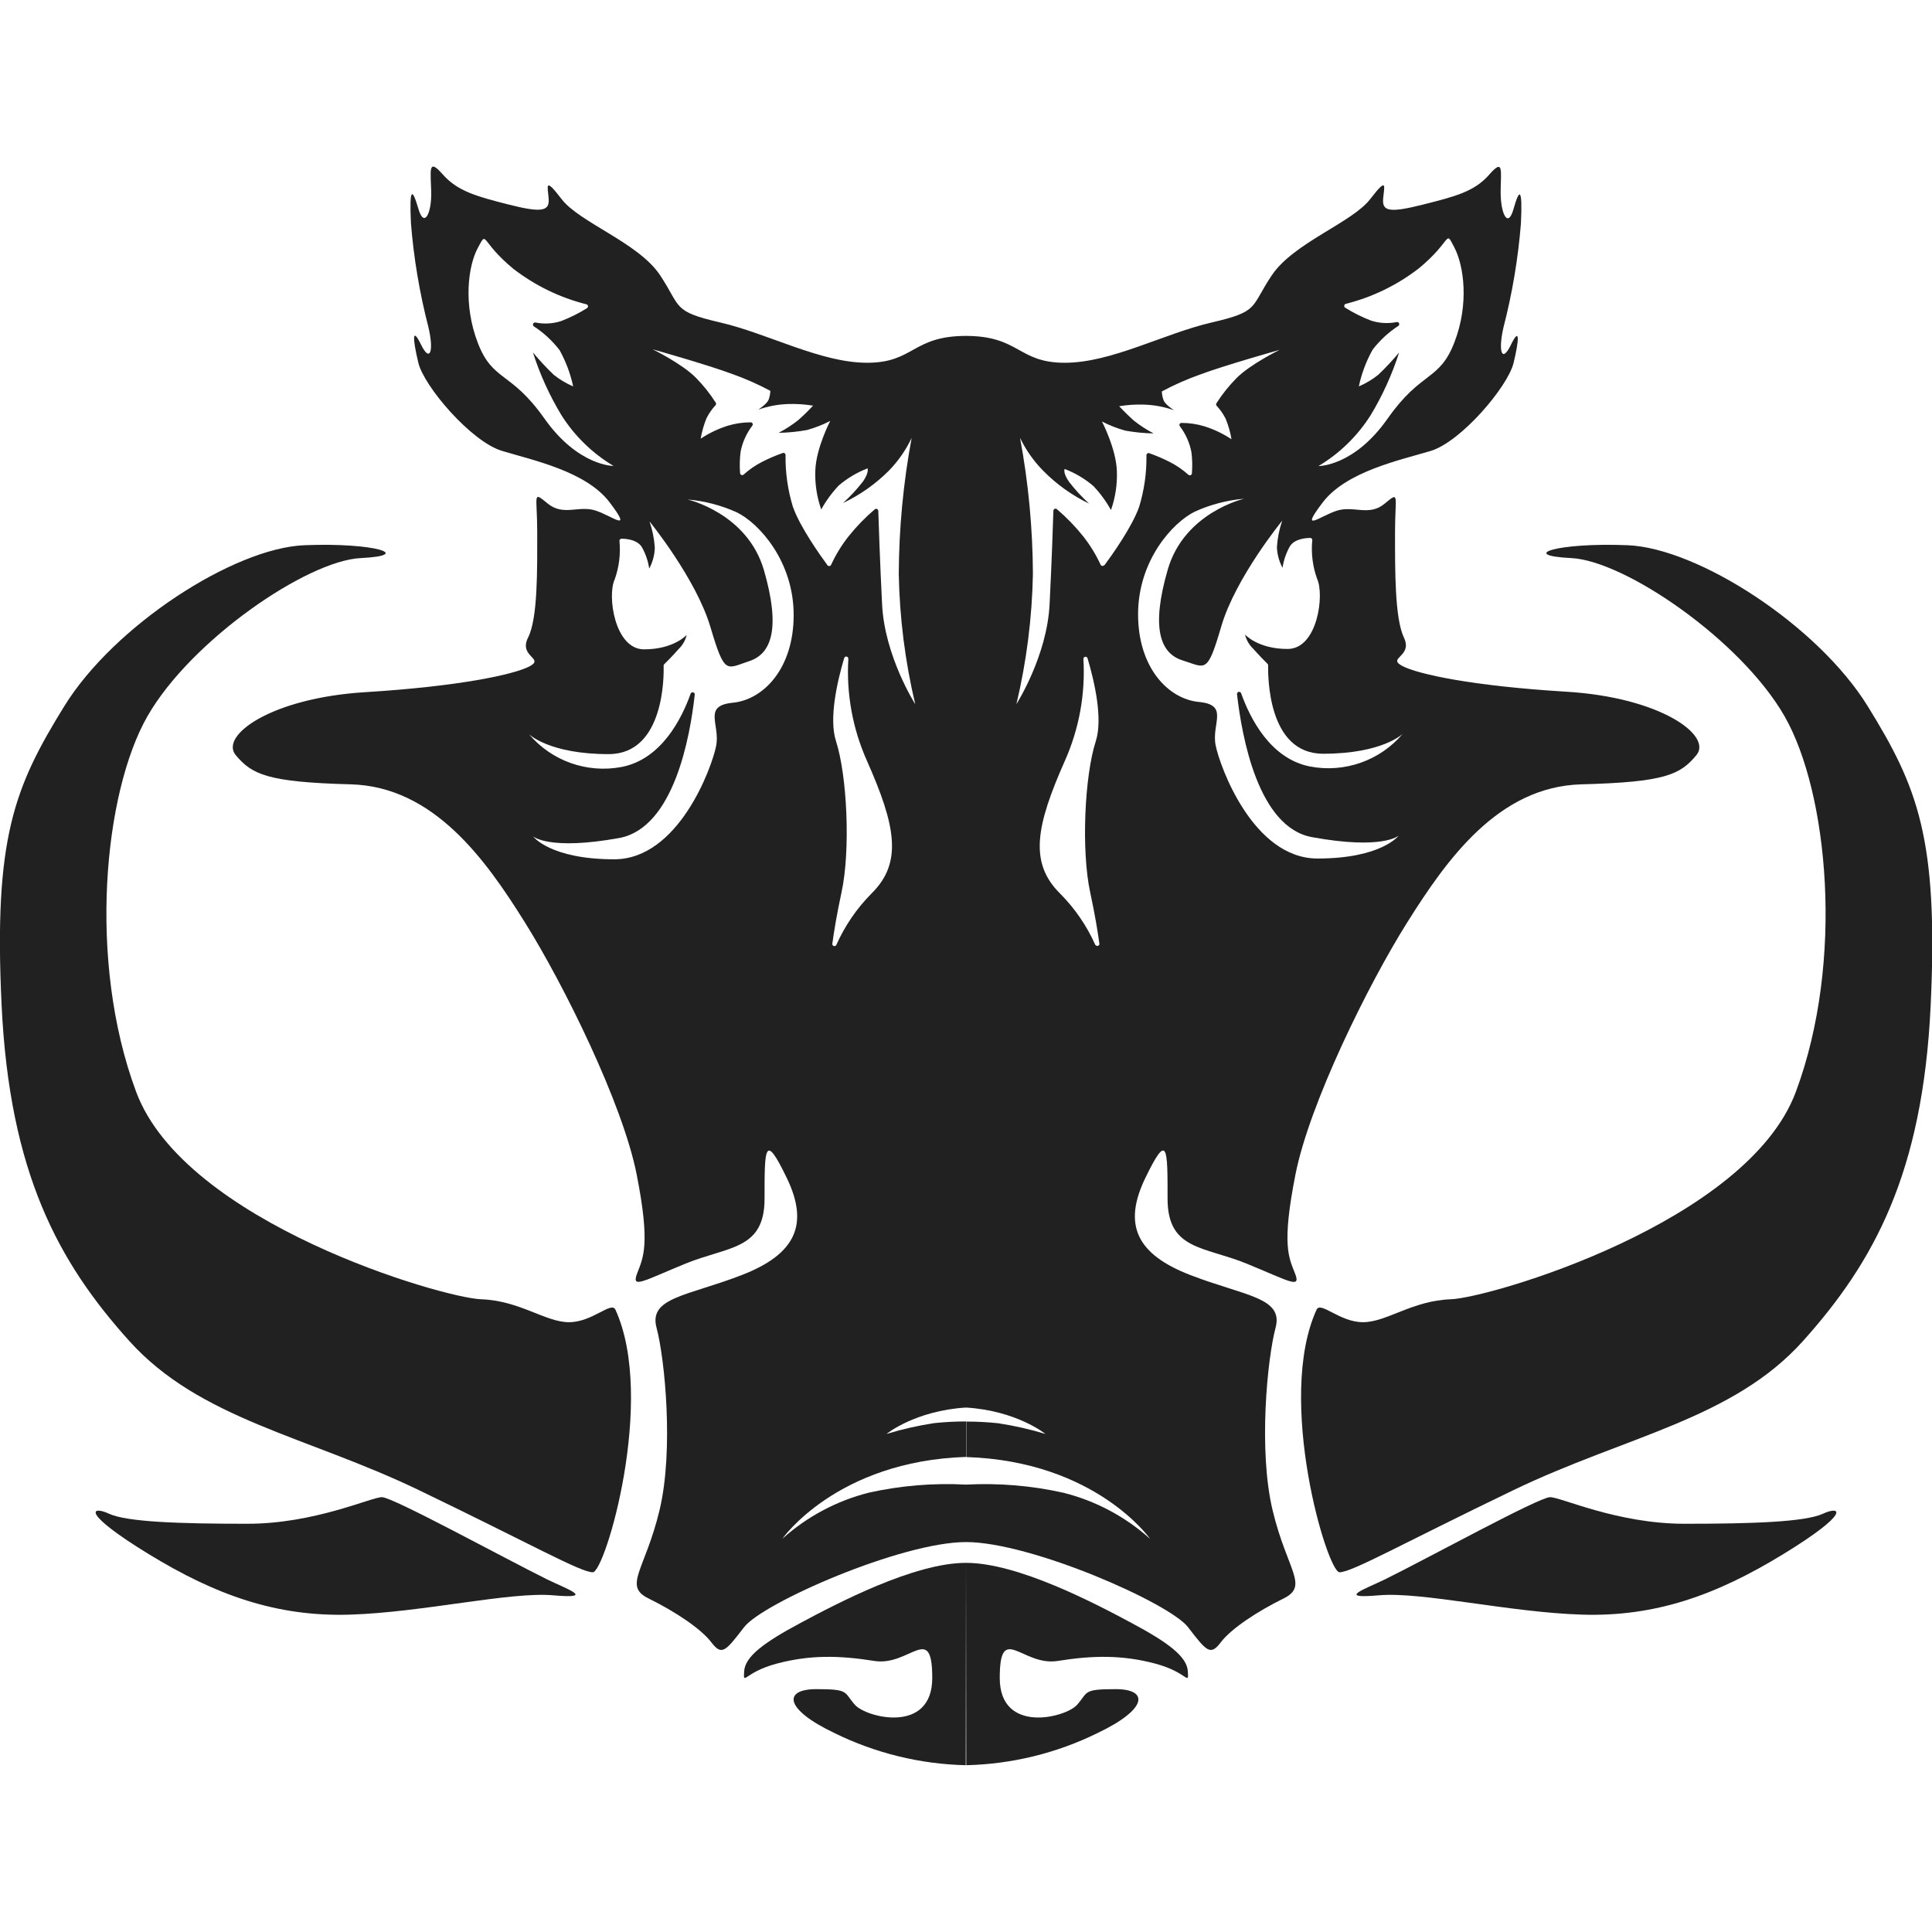
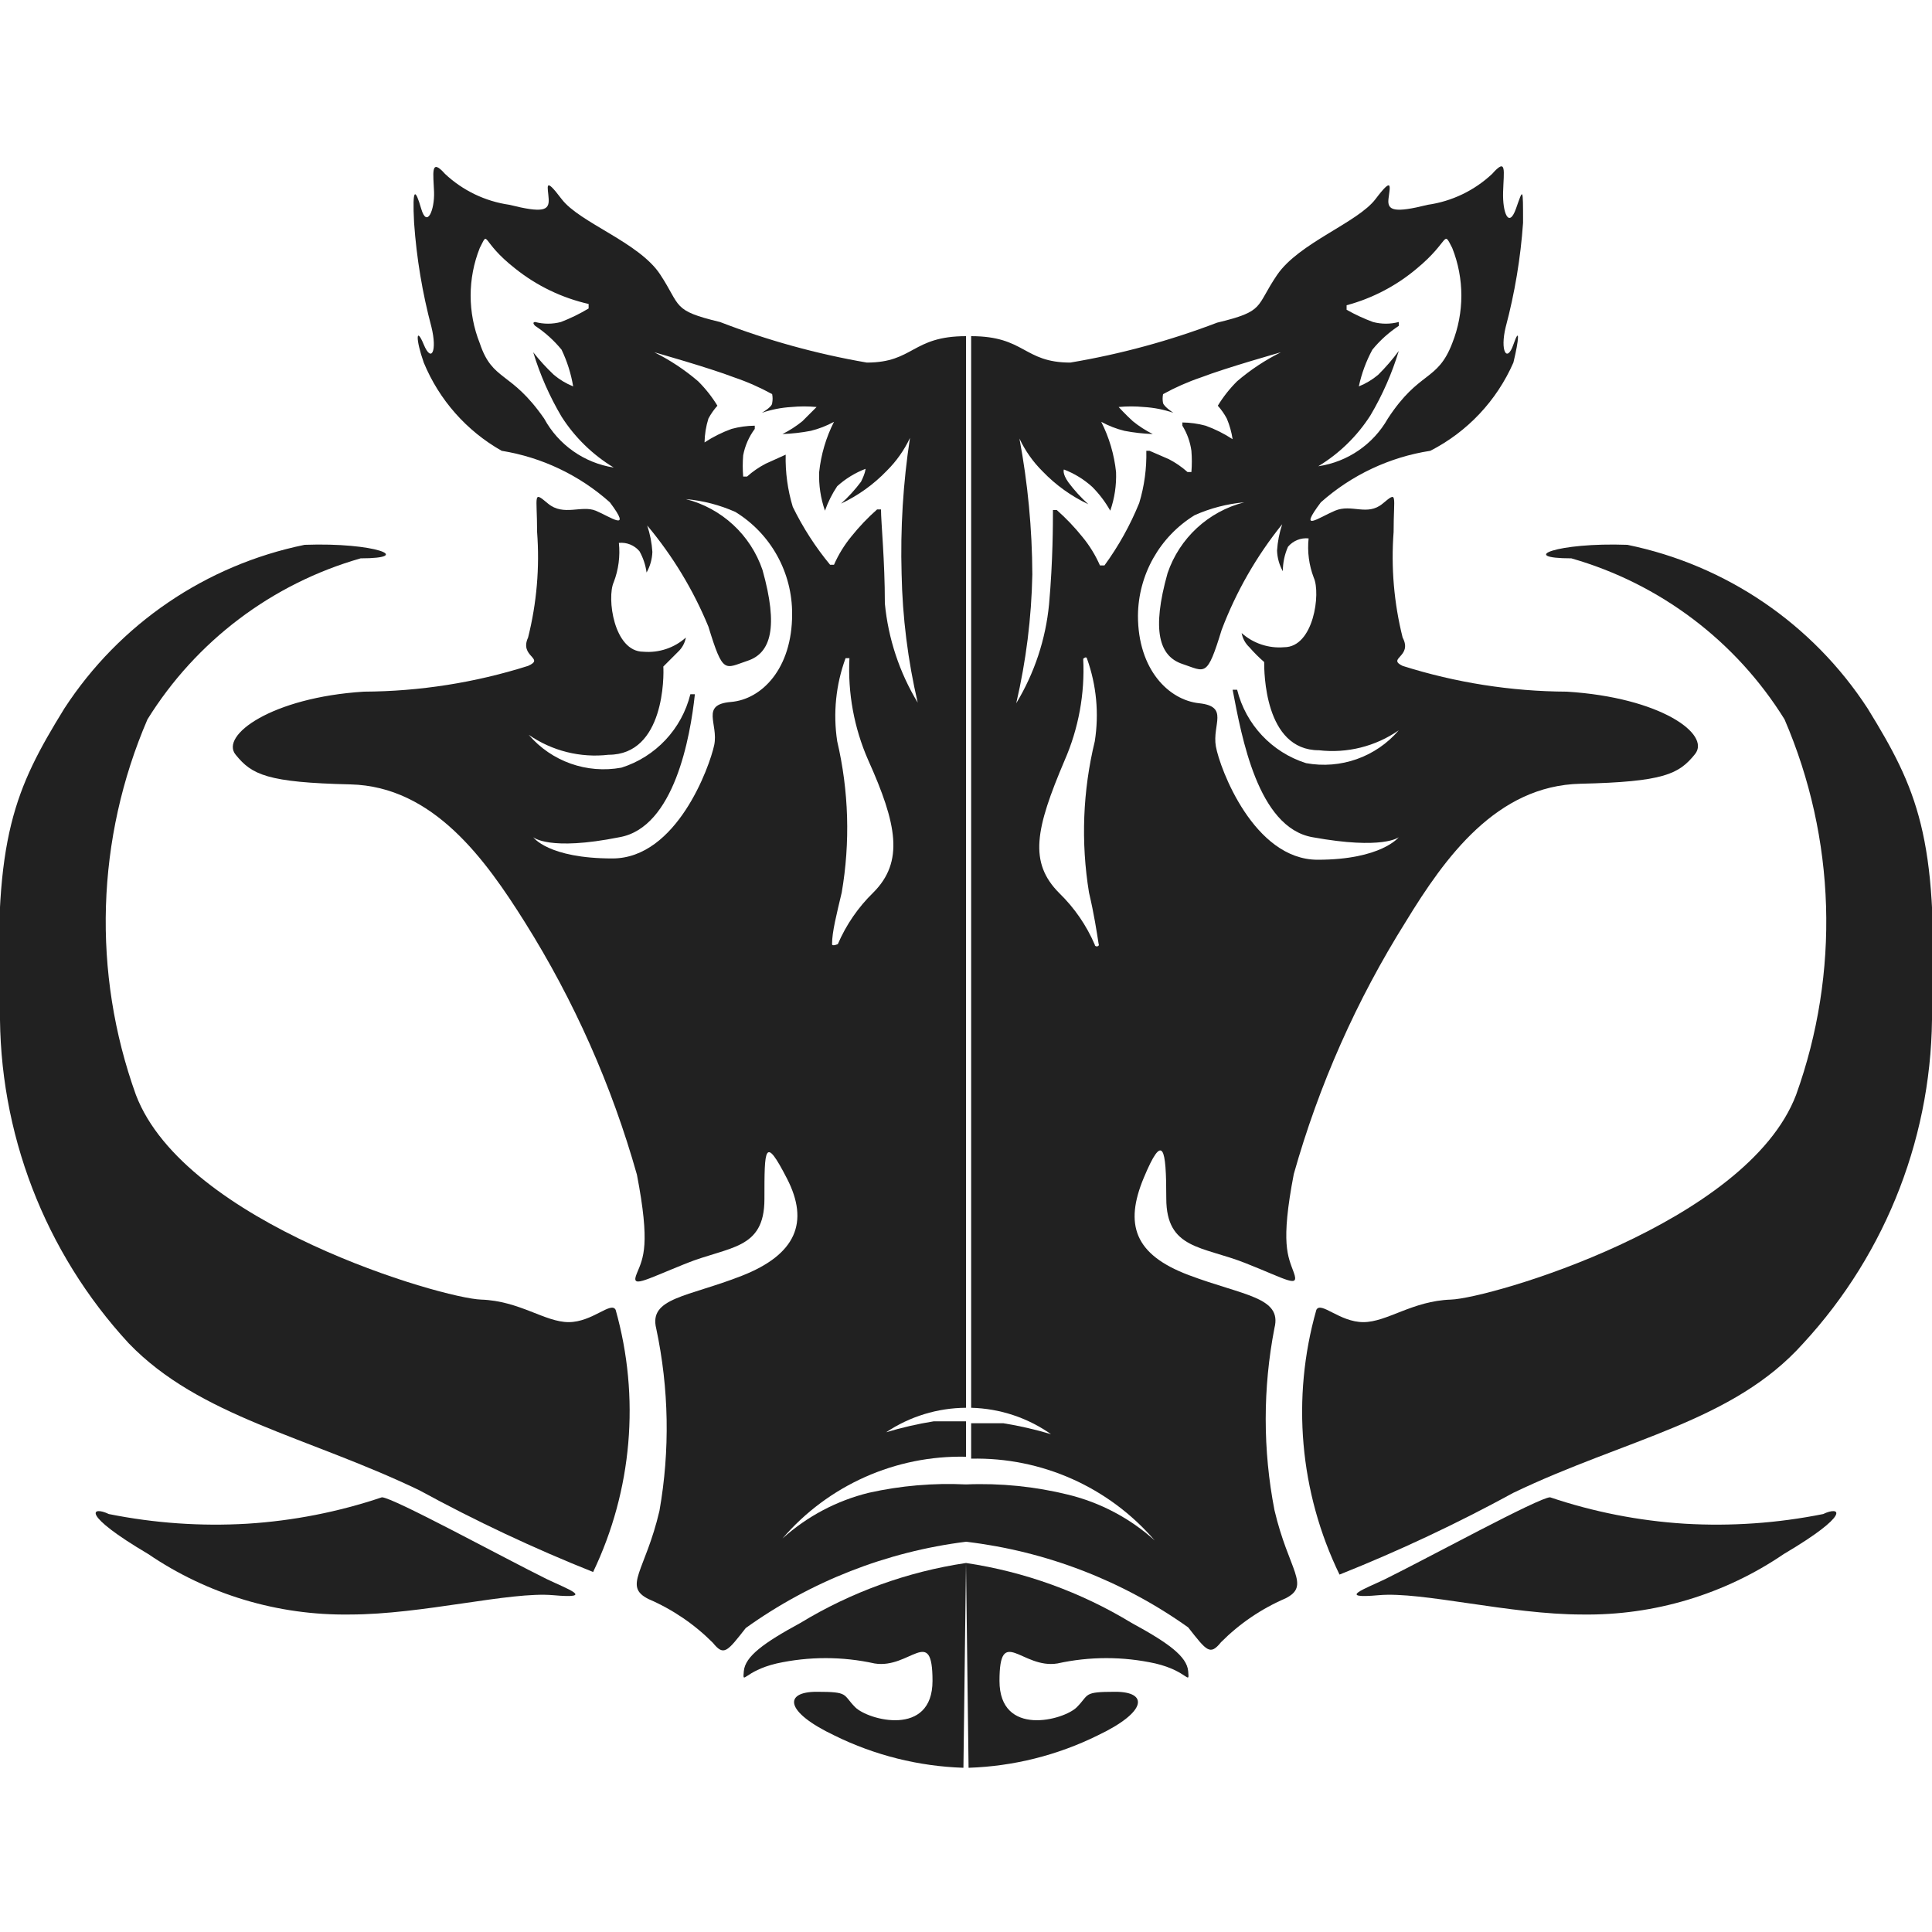
- <svg xmlns="http://www.w3.org/2000/svg" viewBox="0 0 300 300">
-   <g id="warthog">
-     <g id="right">
-       <path d="M150,242.68c8.07,0,20,6.28,25.7,9.33s8.62,5.22,8.75,7.53,0,.13-5.08-1.22-9.63-1.29-15.13-.41-9-6.11-9,2.64,10.22,6.18,12,4.18.83-2.44,6-2.44,5,3.1-2.8,6.81a48.72,48.72,0,0,1-20.4,5Z" transform="translate(0)" fill="#212121" />
-       <path d="M215.06,245.24c6.55-3.22,23.91-12.76,25.63-12.76s10.43,4.13,20.88,4.13,18.72-.27,21.5-1.56,4.4-.2-6.11,6.24-19.94,9.77-31.26,9.43-24.89-3.59-31.61-3S212,246.74,215.06,245.24Z" transform="translate(0)" fill="#212121" />
-       <path d="M204.43,203.38c.63-1.39,3.56,1.93,7.22,1.93s7.63-3.35,13.63-3.56,46-11.86,53.58-32.21,5-46.53-1.76-58.33S252.33,87.07,244,86.66s-2.26-2.44,8.72-2,29.57,12.48,37.3,25,11,20.49,9.77,46.53S290.93,196,280,208.2s-27.54,14.78-45,23.19-25.09,12.75-27,12.75S198.09,217.29,204.43,203.38Z" transform="translate(0)" fill="#212121" />
-       <path d="M243.25,107.41c-14.58-.88-23.05-2.71-25.5-4S219.43,102,218,99s-1.38-10.47-1.38-16.32.77-6.45-1.64-4.45-4.82.21-7.46,1.09-5.8,3.53-2.14-1.29,12-6.58,16.75-8,12-10,12.89-13.65,1-5.75-.41-2.83-2,1-1.15-2.72a94.49,94.49,0,0,0,2.71-16.14c.27-5.76-.27-5.36-1.15-2.24s-2,.68-2-2.57.55-5.43-1.76-2.78S226,30.5,220.87,31.79s-6.24,1-6.1-.88.81-3.66-2,0-11.87,6.78-15.26,11.8-1.86,5.63-9.34,7.36-15.56,6.26-22.84,6.26-7-4.17-15.36-4.17v166.4c7.94.49,12.36,4.1,12.36,4.1A53,53,0,0,0,155,221a47.68,47.68,0,0,0-4.95-.26v5.51c20.11.64,28.54,12.71,28.54,12.71a31.63,31.63,0,0,0-13.48-7.17A55.8,55.8,0,0,0,150,230.53v8.92c10.07,0,31.59,9.46,34.48,13.22s3.47,4.48,5.09,2.34,5.74-4.83,9.74-6.8.54-4.34-1.7-13.7-.81-23.6.46-28.33-4.78-4.93-13.23-8.19-10.47-7.88-7-15.06,3.46-4.78,3.46,3.21,5.65,7.37,12.26,10.07,8.5,4,7.53,1.53-2.1-4.4.07-15.38,11.26-29.44,17.36-39.14,14.11-21.09,27.06-21.43,15.33-1.49,17.84-4.54S257.84,108.3,243.25,107.41ZM214,58.21A13,13,0,0,1,211,60a20.24,20.24,0,0,1,2.14-5.7,16.12,16.12,0,0,1,4-3.7.33.33,0,0,0-.26-.59,7.91,7.91,0,0,1-4-.23,23.41,23.41,0,0,1-4-2,.33.33,0,0,1,.1-.6,30.81,30.81,0,0,0,11.35-5.52c5.24-4.32,4-6.1,5.49-3.26s2.34,8.8,0,14.81S220.7,57.55,215.47,65s-10.74,7.37-10.74,7.37a24.33,24.33,0,0,0,8.09-7.88,45.53,45.53,0,0,0,4.43-9.75A40.4,40.4,0,0,1,214,58.21Zm-43.91,88.54a26.77,26.77,0,0,0-5.48-8c-4.83-4.78-3.76-10.48.76-20.65a33.87,33.87,0,0,0,2.86-15.77.33.33,0,0,1,.65-.1c1.07,3.61,2.4,9.39,1.27,12.87-1.73,5.34-2.28,16.94-.86,23.5.74,3.41,1.18,6.15,1.43,8A.33.33,0,0,1,170.13,146.75Zm1.37-59a.33.33,0,0,1-.56-.06,22,22,0,0,0-2.7-4.41,30.89,30.89,0,0,0-4.08-4.21.33.33,0,0,0-.55.24c-.06,2-.26,7.92-.59,14.52-.4,8.07-5.15,15.5-5.15,15.5a95.28,95.28,0,0,0,2.56-20.21,118.29,118.29,0,0,0-2-21.14A18.82,18.82,0,0,0,162,73.11a25.5,25.5,0,0,0,7.12,5.09A25.86,25.86,0,0,1,166,74.82c-1-1.43-.68-2-.68-2a15.41,15.41,0,0,1,4.45,2.64,18.28,18.28,0,0,1,2.74,3.74,16.35,16.35,0,0,0,.92-6c-.1-3.51-2.32-7.75-2.32-7.75a18.63,18.63,0,0,0,3.64,1.42,27.37,27.37,0,0,0,4.38.43,19.06,19.06,0,0,1-3.08-2c-1.12-1-2.27-2.22-2.27-2.22a19.72,19.72,0,0,1,3.92-.25,15.26,15.26,0,0,1,4.58.87s-1.31-.87-1.58-1.5a4.43,4.43,0,0,1-.29-1.42,43.09,43.09,0,0,1,5.9-2.61c3.9-1.46,12.38-3.84,12.38-3.84s-4.58,2.24-6.71,4.41a23.41,23.41,0,0,0-3.1,3.89.32.32,0,0,0,.05.39,8.87,8.87,0,0,1,1.39,2,15.16,15.16,0,0,1,.91,3.19,16.46,16.46,0,0,0-4.17-2,12.16,12.16,0,0,0-3.59-.54.32.32,0,0,0-.26.52A9.62,9.62,0,0,1,185,70.18a16.23,16.23,0,0,1,.08,3.33.33.33,0,0,1-.55.21,13.46,13.46,0,0,0-2.92-2,26.66,26.66,0,0,0-3.16-1.35.33.33,0,0,0-.43.32,26.17,26.17,0,0,1-1.13,8C175.79,81.84,172.56,86.34,171.5,87.77ZM203.77,130c11,2,13.42-.25,13.42-.25s-2.64,3.56-12.61,3.56-15.16-14.24-15.82-17.6,2.14-6.26-2.59-6.71-9.45-5.28-9.45-13.62,5.36-14.24,8.82-15.94a23.5,23.5,0,0,1,7.66-2s-9.29,2.1-11.87,11-1.28,13,2.31,14.11,3.8,2.24,6-5.29,9.46-16.41,9.46-16.41a15.87,15.87,0,0,0-.82,4.09,7.35,7.35,0,0,0,.87,3.23,9.63,9.63,0,0,1,1.14-3.33c.71-1.16,2.42-1.3,3.16-1.31a.32.32,0,0,1,.32.35,13.77,13.77,0,0,0,.75,6c1.16,2.48.07,10.89-4.58,10.89s-6.61-2.24-6.61-2.24a4.43,4.43,0,0,0,1.26,2.2c1,1.12,1.93,2.06,2.23,2.35a.25.25,0,0,1,.09.23c0,1.43-.17,13.73,8.55,13.73,9.25,0,12.36-3.1,12.36-3.1a15.13,15.13,0,0,1-14.35,5.09c-6.21-1.18-9.37-7.51-10.76-11.41a.33.33,0,0,0-.63.15C192.83,114.37,195.35,128.51,203.77,130Z" transform="translate(0)" fill="#212121" />
-     </g>
-     <g id="left">
-       <path d="M150,242.68c-8.07,0-20,6.28-25.7,9.33s-8.62,5.22-8.75,7.53,0,.13,5.08-1.22,9.63-1.29,15.13-.41,9-6.11,9,2.64-10.22,6.18-12,4.18-.83-2.44-6-2.44-5,3.1,2.8,6.81a48.72,48.72,0,0,0,20.4,5Z" transform="translate(0)" fill="#212121" />
-       <path d="M84.94,245.24C78.39,242,61,232.48,59.31,232.48s-10.43,4.13-20.88,4.13-18.72-.27-21.5-1.56-4.4-.2,6.11,6.24S43,251.06,54.3,250.72s24.89-3.59,31.61-3S88,246.74,84.94,245.24Z" transform="translate(0)" fill="#212121" />
-       <path d="M95.57,203.38c-.63-1.39-3.56,1.93-7.22,1.93s-7.63-3.35-13.63-3.56-46-11.86-53.58-32.21-5-46.53,1.76-58.33S47.67,87.07,56,86.66s2.26-2.44-8.72-2-29.57,12.48-37.3,25S-1,130.07.25,156.11,9.07,196,20.05,208.2s27.54,14.78,45,23.19,25.09,12.75,27,12.75S101.91,217.29,95.57,203.38Z" transform="translate(0)" fill="#212121" />
-       <path d="M36.6,117.25c2.51,3,4.89,4.2,17.84,4.54s21,11.74,27.06,21.43,15.19,28.15,17.36,39.14,1,12.93.07,15.38.92,1.17,7.53-1.53,12.26-2.09,12.26-10.07,0-10.38,3.46-3.21,1.42,11.8-7,15.06-14.5,3.46-13.23,8.19,2.7,19,.46,28.33-5.7,11.74-1.7,13.7,8.11,4.66,9.74,6.8,2.19,1.43,5.09-2.34,24.41-13.22,34.48-13.22v-8.92a55.8,55.8,0,0,0-15.06,1.24,31.63,31.63,0,0,0-13.48,7.17s8.43-12.07,28.54-12.71v-5.51a47.68,47.68,0,0,0-4.95.26,53,53,0,0,0-7.41,1.68s4.42-3.61,12.36-4.1V52.16c-8.37,0-8.09,4.17-15.36,4.17s-15.36-4.53-22.84-6.26-6-2.34-9.34-7.36S90,34.57,87.2,30.91s-2.11-1.83-2,0-1,2.17-6.1.88-8.07-2.1-10.38-4.74-1.83-.48-1.76,2.78-1.09,5.69-2,2.57-1.42-3.52-1.15,2.24a94.49,94.49,0,0,0,2.71,16.14c.88,3.73.27,5.63-1.15,2.72s-1.29-.85-.41,2.83S73.16,68.55,77.91,70,91,73.16,94.66,78s.51,2.17-2.14,1.29-5,.91-7.46-1.09-1.64-1.4-1.64,4.45S83.52,96,82,99s2.65,3.21.21,4.48-10.92,3.1-25.5,4S34.09,114.2,36.6,117.25ZM82.75,54.72a45.53,45.53,0,0,0,4.43,9.75,24.33,24.33,0,0,0,8.09,7.88s-5.5.05-10.74-7.37-8-5.7-10.32-11.7-1.53-12,0-14.81.25-1.06,5.49,3.26a30.81,30.81,0,0,0,11.35,5.52.33.33,0,0,1,.1.6,23.41,23.41,0,0,1-4,2,7.91,7.91,0,0,1-4,.23.33.33,0,0,0-.26.59,16.12,16.12,0,0,1,4,3.7A20.24,20.24,0,0,1,89,60,13,13,0,0,1,86,58.21,40.4,40.4,0,0,1,82.75,54.72Zm46.49,91.85c.25-1.84.69-4.58,1.43-8,1.42-6.56.87-18.16-.86-23.5-1.13-3.48.2-9.26,1.27-12.87a.33.33,0,0,1,.65.1,33.87,33.87,0,0,0,2.86,15.77c4.52,10.17,5.59,15.87.76,20.65a26.77,26.77,0,0,0-5.48,8A.33.33,0,0,1,129.24,146.57Zm-6.13-67.91a26.17,26.17,0,0,1-1.13-8,.33.33,0,0,0-.43-.32,26.66,26.66,0,0,0-3.16,1.35,13.46,13.46,0,0,0-2.92,2,.33.33,0,0,1-.55-.21,16.23,16.23,0,0,1,.08-3.33,9.62,9.62,0,0,1,1.82-4.05.32.32,0,0,0-.26-.52,12.16,12.16,0,0,0-3.59.54,16.46,16.46,0,0,0-4.17,2,15.16,15.16,0,0,1,.91-3.19,8.87,8.87,0,0,1,1.39-2,.32.32,0,0,0,.05-.39,23.41,23.41,0,0,0-3.1-3.89c-2.13-2.17-6.71-4.41-6.71-4.41s8.48,2.38,12.38,3.84a43.09,43.09,0,0,1,5.9,2.61,4.43,4.43,0,0,1-.29,1.42c-.27.63-1.58,1.5-1.58,1.5a15.26,15.26,0,0,1,4.58-.87,19.72,19.72,0,0,1,3.92.25s-1.15,1.25-2.27,2.22a19.06,19.06,0,0,1-3.08,2,27.37,27.37,0,0,0,4.38-.43,18.63,18.63,0,0,0,3.64-1.42s-2.22,4.24-2.32,7.75a16.35,16.35,0,0,0,.92,6,18.28,18.28,0,0,1,2.74-3.74,15.41,15.41,0,0,1,4.45-2.64s.28.58-.68,2a25.86,25.86,0,0,1-3.13,3.38A25.5,25.5,0,0,0,138,73.11,18.82,18.82,0,0,0,141.56,68a118.29,118.29,0,0,0-2,21.14,95.28,95.28,0,0,0,2.56,20.21s-4.75-7.43-5.15-15.5c-.33-6.6-.53-12.57-.59-14.52a.33.33,0,0,0-.55-.24,30.89,30.89,0,0,0-4.08,4.21,22,22,0,0,0-2.7,4.41.33.33,0,0,1-.56.06C127.44,86.34,124.21,81.84,123.11,78.66Zm-15.23,29.18a.33.33,0,0,0-.63-.15c-1.39,3.9-4.55,10.23-10.76,11.41A15.13,15.13,0,0,1,82.14,114s3.11,3.1,12.36,3.1c8.72,0,8.59-12.3,8.55-13.73a.25.25,0,0,1,.09-.23c.3-.29,1.25-1.23,2.23-2.35a4.43,4.43,0,0,0,1.26-2.2s-2,2.24-6.61,2.24S94.28,92.43,95.44,90a13.77,13.77,0,0,0,.75-6,.32.32,0,0,1,.32-.35c.74,0,2.45.15,3.16,1.31a9.63,9.63,0,0,1,1.14,3.33,7.35,7.35,0,0,0,.87-3.23,15.87,15.87,0,0,0-.82-4.09s7.23,8.88,9.46,16.41,2.45,6.44,6,5.29,4.88-5.22,2.31-14.11-11.87-11-11.87-11a23.5,23.5,0,0,1,7.66,2c3.46,1.7,8.82,7.6,8.82,15.94s-4.72,13.16-9.45,13.62-1.93,3.35-2.59,6.71-5.85,17.6-15.82,17.6-12.61-3.56-12.61-3.56,2.44,2.24,13.42.25C104.65,128.51,107.17,114.37,107.88,107.84Z" transform="translate(0)" fill="#212121" />
-     </g>
-   </g>
-   <g id="frame">
-     <rect width="300" height="300" fill="none" />
-   </g>
+ <svg xmlns="http://www.w3.org/2000/svg" viewBox="0 0 30 30">
+   <path d="M15,24.27a6.91,6.91,0,0,1,2.57.93c.57.31.86.52.88.75s0,0-.51-.12a3.53,3.53,0,0,0-1.52,0c-.55.09-.9-.61-.9.27s1,.61,1.2.41.09-.24.6-.24.5.31-.28.68a4.89,4.89,0,0,1-2,.5Z" transform="translate(0)" fill="#212121" />
+   <path d="M21.51,24.52c.65-.32,2.39-1.27,2.56-1.27a8.14,8.14,0,0,0,2.09.41,8.4,8.4,0,0,0,2.15-.15c.27-.13.44,0-.61.62a5.42,5.42,0,0,1-3.13.94c-1.13,0-2.49-.36-3.16-.3S21.2,24.67,21.51,24.52Z" transform="translate(0)" fill="#212121" />
+   <path d="M20.44,20.34c.07-.14.36.19.73.19s.76-.33,1.36-.35S27.13,19,27.89,17a7.94,7.94,0,0,0-.18-5.83A5.76,5.76,0,0,0,24.4,8.67c-.84,0-.23-.25.87-.21A5.85,5.85,0,0,1,29,11c.77,1.25,1.1,2,1,4.65a7.54,7.54,0,0,1-2,5.21c-1.09,1.22-2.75,1.48-4.5,2.32a24.8,24.8,0,0,1-2.7,1.27A5.79,5.79,0,0,1,20.44,20.34Z" transform="translate(0)" fill="#212121" />
+   <path d="M24.33,10.74a8.59,8.59,0,0,1-2.55-.4c-.25-.12.16-.14,0-.44a5.14,5.14,0,0,1-.14-1.64c0-.58.07-.64-.17-.44s-.48,0-.74.11-.58.35-.22-.13A3.32,3.32,0,0,1,22.21,7,2.8,2.8,0,0,0,23.5,5.63c.09-.37.1-.57,0-.28s-.21.1-.12-.27a8.63,8.63,0,0,0,.27-1.62c0-.57,0-.53-.11-.22s-.21.07-.2-.26.06-.54-.17-.28a1.84,1.84,0,0,1-1,.48c-.52.13-.63.09-.61-.09s.08-.37-.2,0-1.19.68-1.53,1.18-.18.56-.93.74a11.94,11.94,0,0,1-2.28.62c-.73,0-.7-.41-1.54-.41V21.86a2.25,2.25,0,0,1,1.24.41,5.73,5.73,0,0,0-.74-.17l-.5,0v.55a3.65,3.65,0,0,1,2.85,1.27,3.11,3.11,0,0,0-1.34-.71A5.67,5.67,0,0,0,15,23.05v.89a7.46,7.46,0,0,1,3.45,1.33c.29.37.34.44.51.23a3.19,3.19,0,0,1,1-.68c.4-.2.05-.43-.17-1.37a7.42,7.42,0,0,1,0-2.83c.12-.48-.48-.5-1.33-.82s-1-.79-.7-1.51.35-.47.35.32.56.74,1.22,1,.85.4.76.15-.21-.44,0-1.53a15.06,15.06,0,0,1,1.74-3.92c.61-1,1.41-2.11,2.71-2.14s1.53-.15,1.78-.46S25.78,10.83,24.33,10.74ZM21.4,5.82a1.11,1.11,0,0,1-.3.18,2.13,2.13,0,0,1,.21-.57,1.83,1.83,0,0,1,.41-.37s0-.06,0-.06a.78.78,0,0,1-.4,0,2.78,2.78,0,0,1-.41-.19,0,0,0,0,1,0-.07A2.83,2.83,0,0,0,22,4.17c.52-.43.4-.61.55-.32a2,2,0,0,1,0,1.48c-.23.6-.51.42-1,1.17a1.49,1.49,0,0,1-1.08.74,2.49,2.49,0,0,0,.81-.79,4.56,4.56,0,0,0,.44-1A3.21,3.21,0,0,1,21.4,5.82ZM17,14.67a2.49,2.49,0,0,0-.55-.8c-.48-.48-.37-1,.08-2.06a3.5,3.5,0,0,0,.29-1.58s.05-.05.06,0A2.61,2.61,0,0,1,17,11.51a5.91,5.91,0,0,0-.09,2.35c.08.34.12.61.15.8C17.08,14.7,17,14.71,17,14.67Zm.14-5.89s0,0-.06,0a1.89,1.89,0,0,0-.27-.44,3.4,3.4,0,0,0-.4-.42s-.06,0-.06,0c0,.2,0,.79-.06,1.46a3.64,3.64,0,0,1-.51,1.54,9.65,9.65,0,0,0,.25-2,11.75,11.75,0,0,0-.2-2.11,1.79,1.79,0,0,0,.36.51,2.41,2.41,0,0,0,.71.51,2.36,2.36,0,0,1-.31-.34c-.1-.14-.07-.2-.07-.2a1.4,1.4,0,0,1,.44.27,1.71,1.71,0,0,1,.28.37,1.64,1.64,0,0,0,.09-.6,2.25,2.25,0,0,0-.23-.78,1.5,1.5,0,0,0,.36.14,2.91,2.91,0,0,0,.44.05,1.7,1.7,0,0,1-.31-.2c-.11-.1-.22-.22-.22-.22a2.06,2.06,0,0,1,.39,0,1.74,1.74,0,0,1,.46.09s-.14-.09-.16-.15a.36.36,0,0,1,0-.14,3.66,3.66,0,0,1,.59-.26c.39-.15,1.24-.39,1.24-.39a3.3,3.3,0,0,0-.68.45,2,2,0,0,0-.3.38s0,0,0,0a1,1,0,0,1,.14.2,1.33,1.33,0,0,1,.09.32,2,2,0,0,0-.42-.21,1.44,1.44,0,0,0-.36-.05,0,0,0,0,0,0,.05A1,1,0,0,1,18.5,7a2,2,0,0,1,0,.33,0,0,0,0,1-.06,0,1.4,1.4,0,0,0-.29-.2L17.85,7s-.05,0-.05,0a2.59,2.59,0,0,1-.11.81A4.54,4.54,0,0,1,17.15,8.78ZM20.38,13c1.1.2,1.34,0,1.34,0s-.27.35-1.26.35-1.52-1.42-1.58-1.76.21-.62-.26-.67-.95-.52-.95-1.36A1.85,1.85,0,0,1,18.55,8a2.42,2.42,0,0,1,.77-.2,1.7,1.7,0,0,0-1.19,1.1c-.25.89-.13,1.29.23,1.41s.38.22.61-.53a6,6,0,0,1,.94-1.64,1.63,1.63,0,0,0-.08.41.7.7,0,0,0,.09.32A.93.93,0,0,1,20,8.49a.37.37,0,0,1,.32-.13,0,0,0,0,1,0,0,1.32,1.32,0,0,0,.08.61c.11.24,0,1.08-.46,1.08a.88.88,0,0,1-.66-.22.4.4,0,0,0,.12.22,2.33,2.33,0,0,0,.23.23v0c0,.14,0,1.37.85,1.37a1.81,1.81,0,0,0,1.24-.31,1.53,1.53,0,0,1-1.44.51,1.6,1.6,0,0,1-1.07-1.14s-.07,0-.07,0C19.28,11.44,19.53,12.85,20.38,13Z" transform="translate(0)" fill="#212121" />
+   <path d="M15,24.27a6.91,6.91,0,0,0-2.57.93c-.57.31-.86.52-.88.75s0,0,.51-.12a3.53,3.53,0,0,1,1.52,0c.55.09.9-.61.9.27s-1,.61-1.2.41-.09-.24-.6-.24-.5.31.28.68a4.89,4.89,0,0,0,2,.5Z" transform="translate(0)" fill="#212121" />
+   <path d="M8.49,24.52c-.65-.32-2.39-1.27-2.56-1.27a8.14,8.14,0,0,1-2.09.41,8.4,8.4,0,0,1-2.15-.15c-.27-.13-.44,0,.61.62a5.42,5.42,0,0,0,3.13.94c1.13,0,2.49-.36,3.16-.3S8.8,24.67,8.49,24.52Z" transform="translate(0)" fill="#212121" />
+   <path d="M9.56,20.34c-.07-.14-.36.19-.73.19s-.76-.33-1.36-.35S2.87,19,2.11,17a7.94,7.94,0,0,1,.18-5.83A5.76,5.76,0,0,1,5.6,8.67c.84,0,.23-.25-.87-.21A5.85,5.85,0,0,0,1,11c-.77,1.25-1.1,2-1,4.65a7.54,7.54,0,0,0,2,5.21C3.1,22,4.76,22.3,6.51,23.14a24.8,24.8,0,0,0,2.7,1.27A5.79,5.79,0,0,0,9.56,20.34Z" transform="translate(0)" fill="#212121" />
+   <path d="M3.66,11.72c.25.31.49.43,1.78.46s2.1,1.17,2.71,2.14a15.06,15.06,0,0,1,1.74,3.92c.21,1.09.1,1.29,0,1.53s.09.12.76-.15,1.22-.21,1.22-1,0-1,.35-.32.14,1.18-.7,1.51-1.45.34-1.33.82a7.42,7.42,0,0,1,.05,2.83c-.22.94-.57,1.17-.17,1.37a3.19,3.19,0,0,1,1,.68c.17.21.22.14.51-.23A7.46,7.46,0,0,1,15,23.94v-.89a5.67,5.67,0,0,0-1.51.13,3.11,3.11,0,0,0-1.34.71A3.65,3.65,0,0,1,15,22.62v-.55l-.5,0a5.73,5.73,0,0,0-.74.17A2.25,2.25,0,0,1,15,21.86V5.22c-.84,0-.81.41-1.54.41A11.94,11.94,0,0,1,11.18,5c-.75-.18-.6-.24-.93-.74S9,3.46,8.72,3.09s-.21-.18-.2,0-.09.22-.61.09a1.84,1.84,0,0,1-1-.48c-.23-.26-.18,0-.17.28s-.11.57-.2.26-.14-.35-.11.22a8.63,8.63,0,0,0,.27,1.62c.09.37,0,.56-.12.27s-.13-.09,0,.28A2.8,2.8,0,0,0,7.79,7a3.32,3.32,0,0,1,1.68.8c.36.48,0,.22-.22.13s-.5.09-.74-.11-.17-.14-.17.44A5.14,5.14,0,0,1,8.2,9.9c-.14.3.27.32,0,.44a8.59,8.59,0,0,1-2.55.4C4.22,10.83,3.41,11.42,3.66,11.72ZM8.28,5.47a4.56,4.56,0,0,0,.44,1,2.49,2.49,0,0,0,.81.79A1.49,1.49,0,0,1,8.45,6.5c-.52-.75-.8-.57-1-1.17a2,2,0,0,1,0-1.48c.15-.29,0-.11.55.32a2.83,2.83,0,0,0,1.14.55,0,0,0,0,1,0,.07A2.78,2.78,0,0,1,8.71,5a.78.78,0,0,1-.4,0s-.06,0,0,.06a1.83,1.83,0,0,1,.41.37A2.13,2.13,0,0,1,8.9,6a1.11,1.11,0,0,1-.3-.18A3.21,3.21,0,0,1,8.28,5.47Zm4.64,9.19c0-.19.07-.46.15-.8A5.91,5.91,0,0,0,13,11.51a2.61,2.61,0,0,1,.13-1.29s.06,0,.06,0a3.5,3.5,0,0,0,.29,1.58c.45,1,.56,1.58.08,2.06a2.49,2.49,0,0,0-.55.8S12.92,14.7,12.92,14.66Zm-.61-6.79a2.59,2.59,0,0,1-.11-.81s0,0,0,0l-.31.14a1.4,1.4,0,0,0-.29.2,0,0,0,0,1-.06,0,2,2,0,0,1,0-.33,1,1,0,0,1,.18-.41,0,0,0,0,0,0-.05,1.44,1.44,0,0,0-.36.05,2,2,0,0,0-.42.21A1.33,1.33,0,0,1,11,6.5a1,1,0,0,1,.14-.2s0,0,0,0a2,2,0,0,0-.3-.38,3.3,3.3,0,0,0-.68-.45s.85.24,1.24.39a3.66,3.66,0,0,1,.59.26.36.36,0,0,1,0,.14c0,.06-.16.15-.16.15a1.74,1.74,0,0,1,.46-.09,2.06,2.06,0,0,1,.39,0l-.22.22a1.7,1.7,0,0,1-.31.2,2.91,2.91,0,0,0,.44-.05,1.5,1.5,0,0,0,.36-.14,2.25,2.25,0,0,0-.23.78,1.64,1.64,0,0,0,.09.6A1.71,1.71,0,0,1,13,7.55a1.4,1.4,0,0,1,.44-.27s0,.06-.07.2a2.36,2.36,0,0,1-.31.34,2.41,2.41,0,0,0,.71-.51,1.79,1.79,0,0,0,.36-.51A11.75,11.75,0,0,0,14,8.91a9.65,9.65,0,0,0,.25,2,3.64,3.64,0,0,1-.51-1.54c0-.67-.06-1.26-.06-1.46,0,0,0,0-.06,0a3.4,3.4,0,0,0-.4.42,1.89,1.89,0,0,0-.27.44s-.05,0-.06,0A4.54,4.54,0,0,1,12.31,7.87Zm-1.52,2.91s0,0-.07,0a1.6,1.6,0,0,1-1.07,1.14,1.53,1.53,0,0,1-1.44-.51,1.81,1.81,0,0,0,1.24.31c.87,0,.86-1.23.85-1.37v0l.23-.23a.4.4,0,0,0,.12-.22.88.88,0,0,1-.66.22c-.46,0-.57-.84-.46-1.08a1.32,1.32,0,0,0,.08-.61,0,0,0,0,1,0,0,.37.37,0,0,1,.32.13.93.93,0,0,1,.11.33.7.7,0,0,0,.09-.32,1.63,1.63,0,0,0-.08-.41A6,6,0,0,1,11,9.73c.23.75.25.65.61.53s.48-.52.23-1.41a1.7,1.7,0,0,0-1.19-1.1,2.42,2.42,0,0,1,.77.2,1.85,1.85,0,0,1,.88,1.59c0,.84-.47,1.32-.95,1.36s-.19.34-.26.67-.58,1.76-1.58,1.76S8.28,13,8.28,13s.24.22,1.34,0C10.47,12.85,10.72,11.44,10.79,10.78Z" transform="translate(0)" fill="#212121" />
+   <rect width="30" height="30" fill="none" />
</svg>
